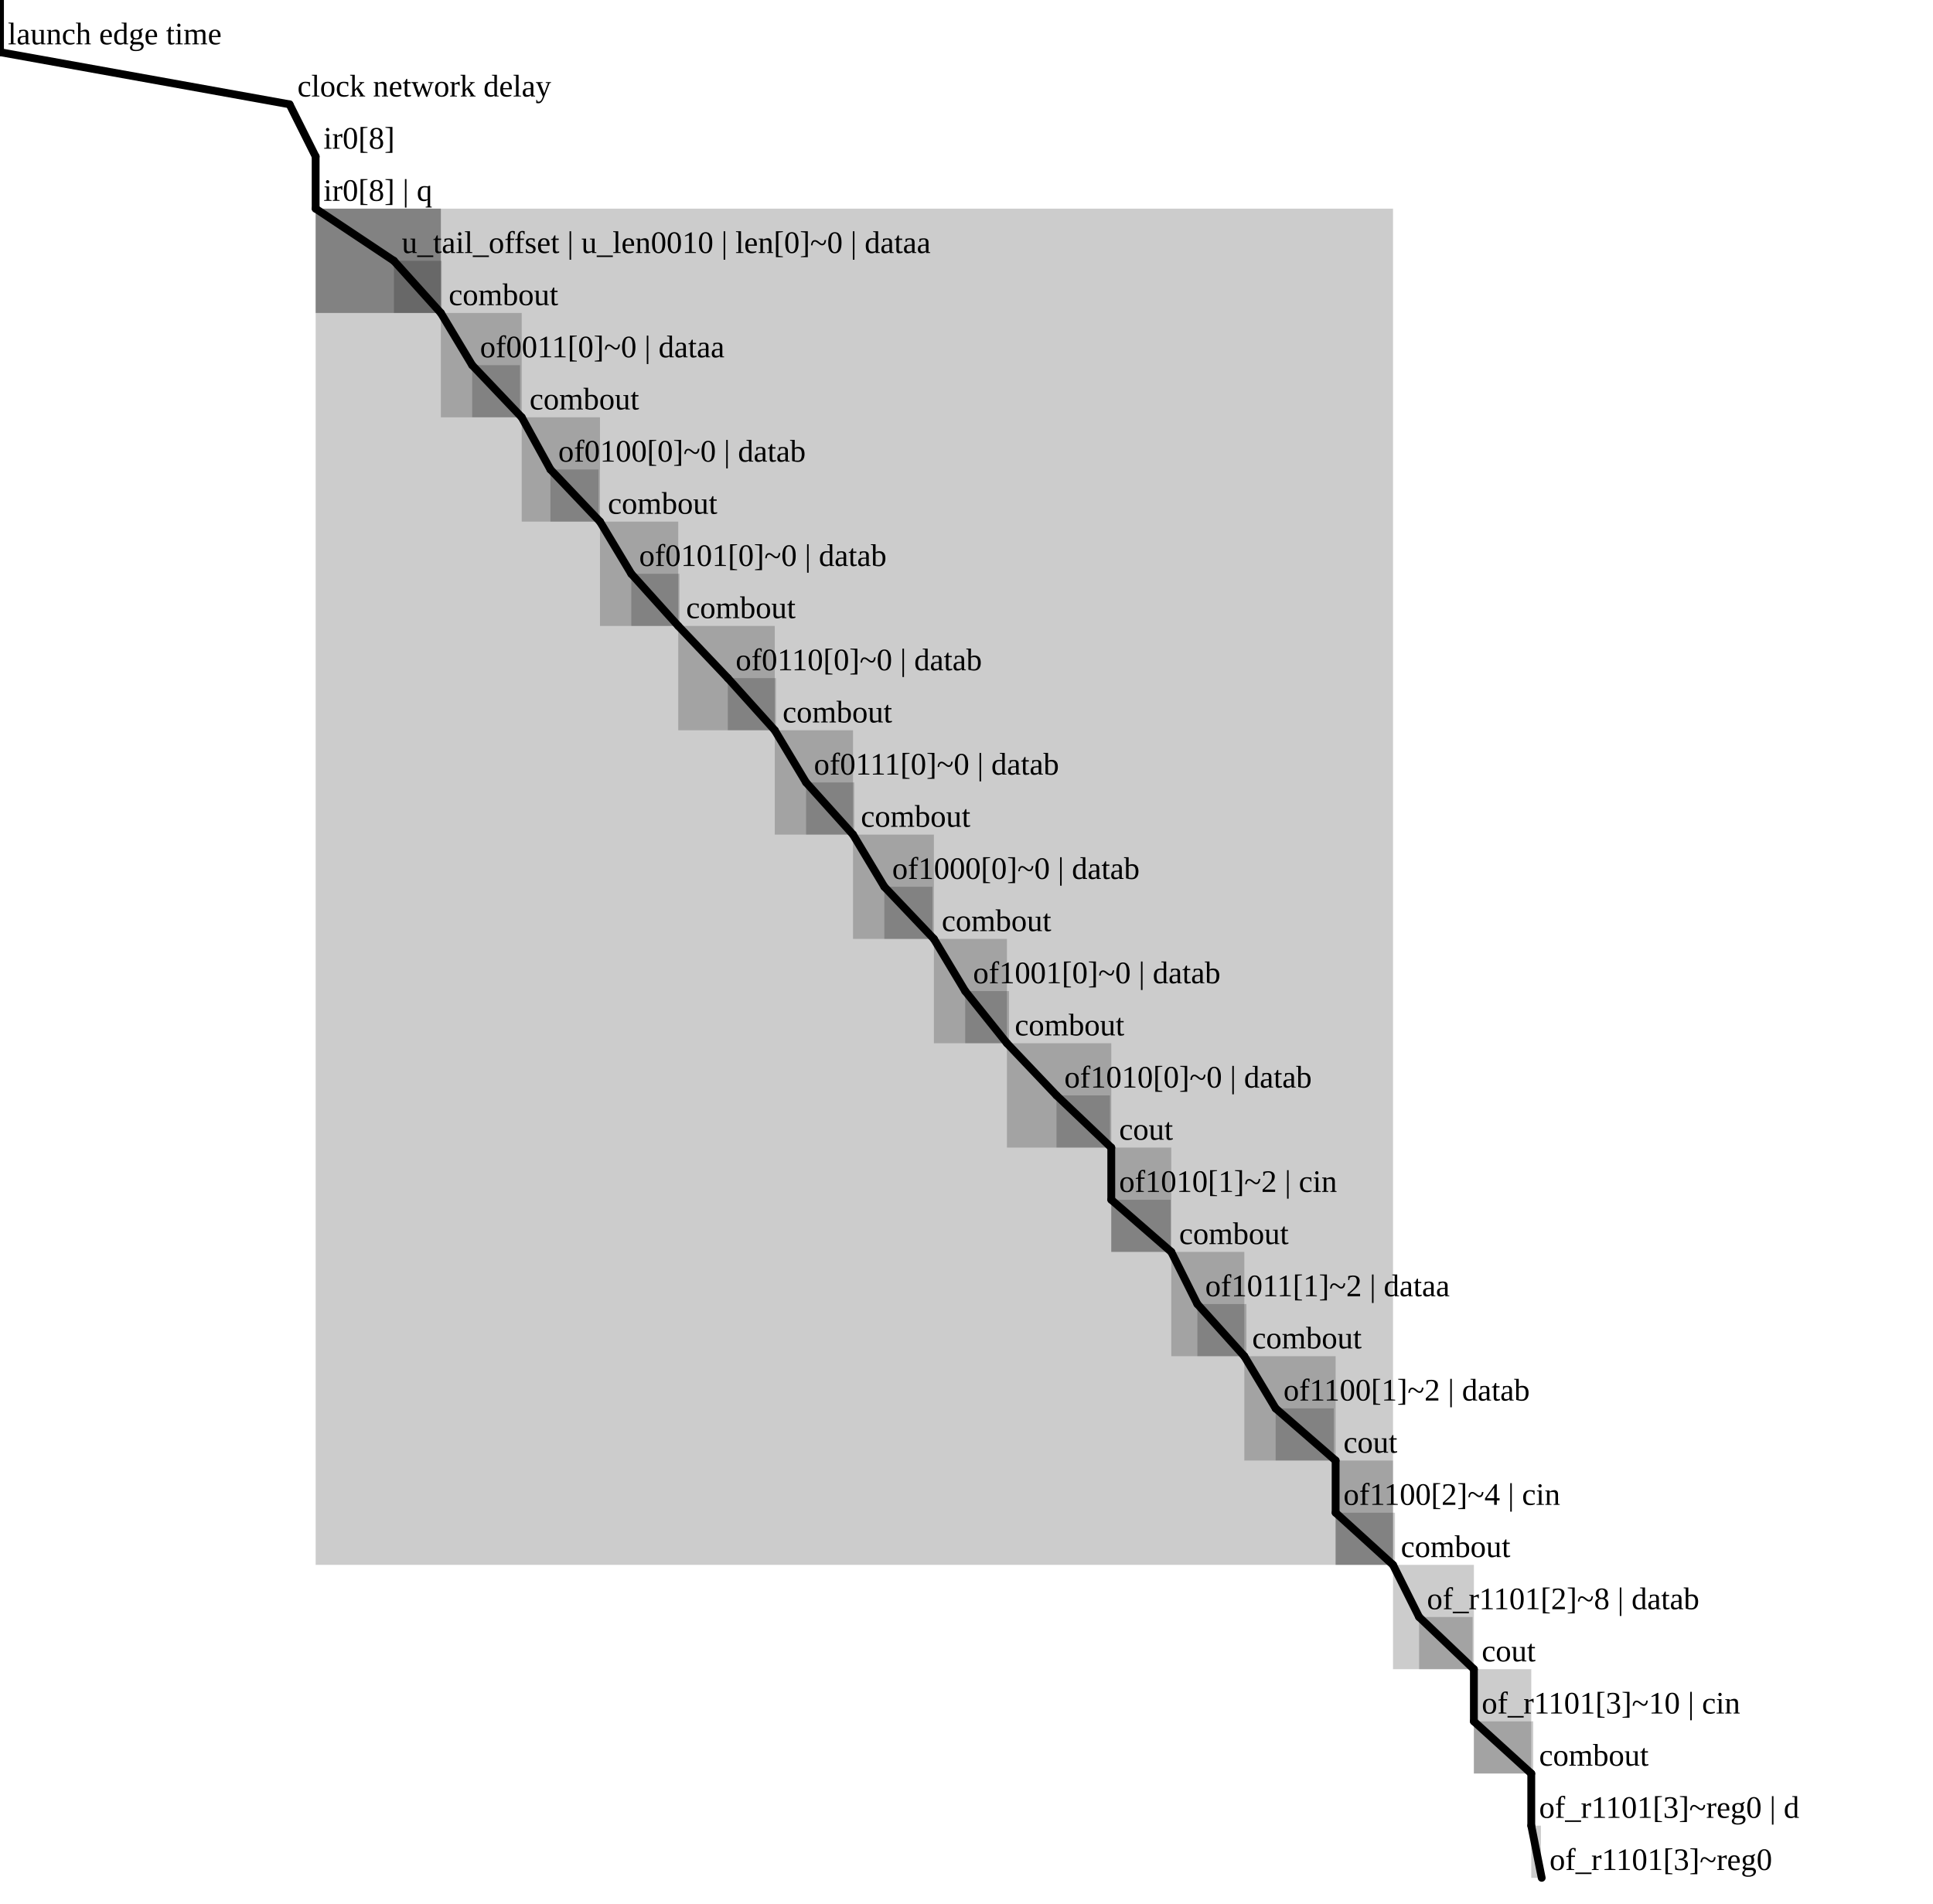
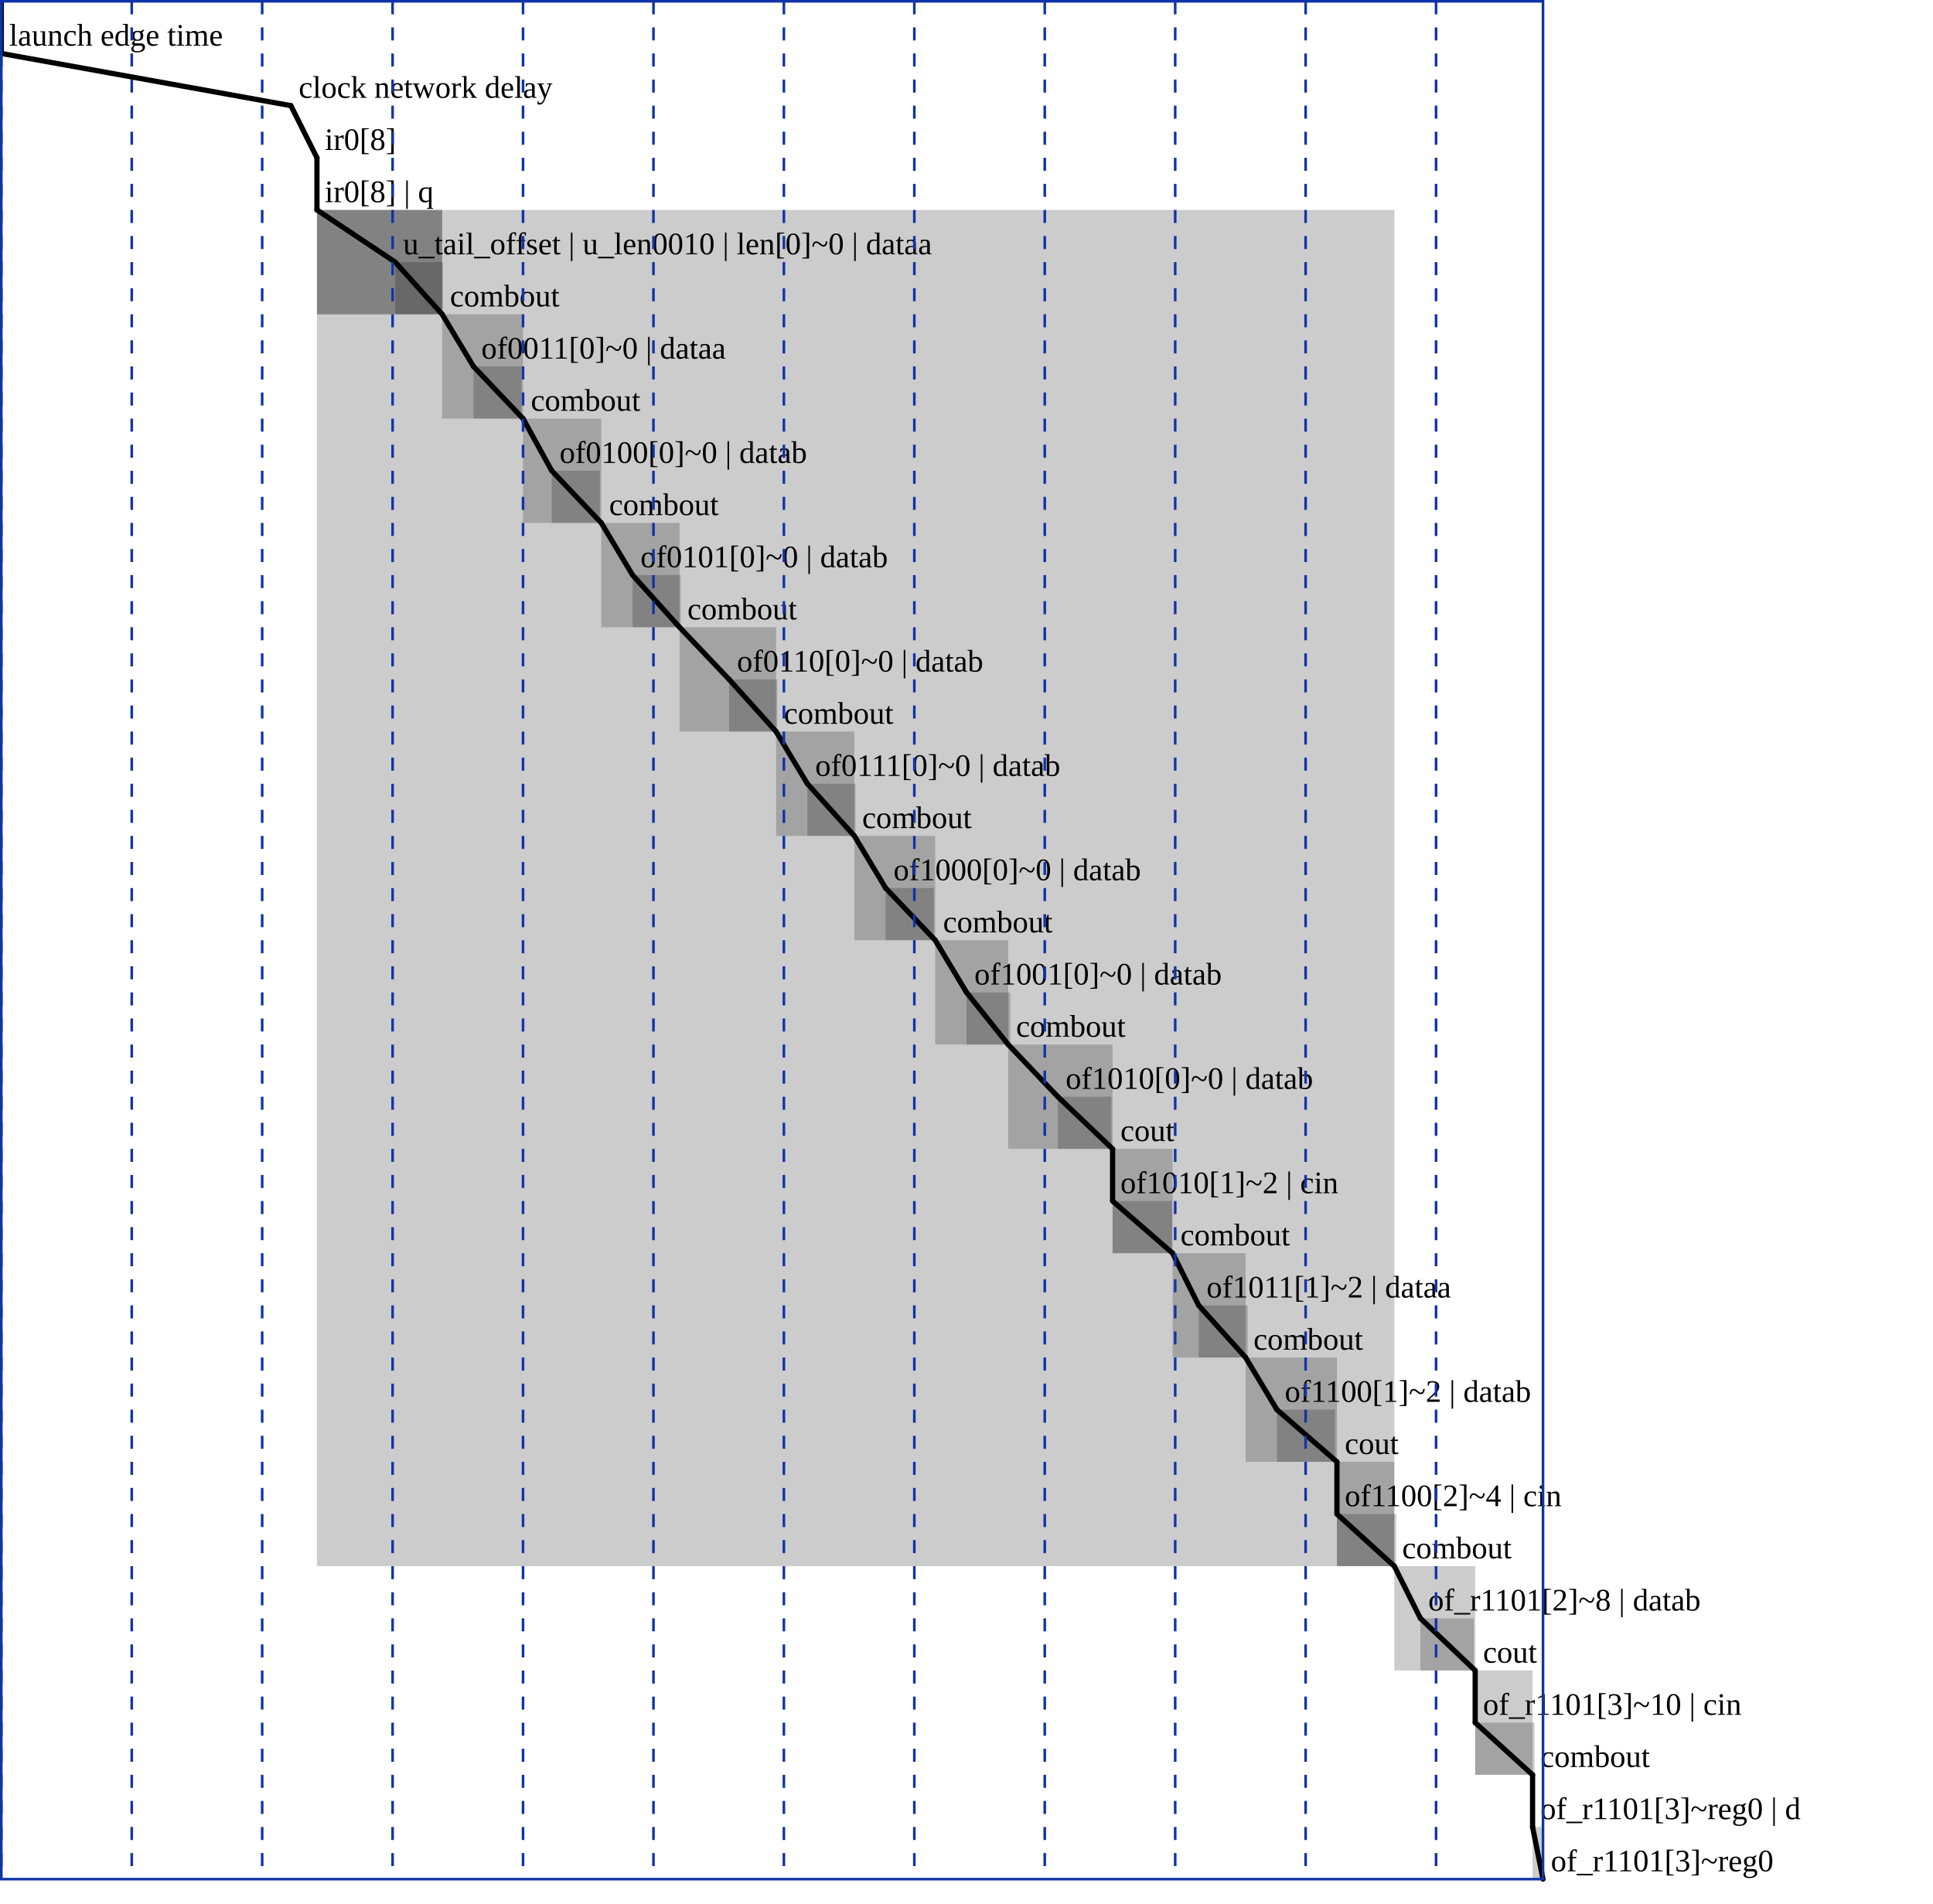
<svg xmlns="http://www.w3.org/2000/svg" viewBox="0 0 741 730" width="741" height="730">
-   <g>
+   <g transform="translate(0.5,0.5)">
    <g>
      <text x="3" y="17">launch edge time</text>
-       <line x1="0" y1="0" x2="0" y2="20" stroke="black" stroke-linecap="round" stroke-width="3" />
+       <line x1="0" y1="0" x2="0" y2="20" stroke="black" stroke-linecap="round" stroke-width="2" />
    </g>
    <g>
      <text x="114" y="37">clock network delay</text>
-       <line x1="0" y1="20" x2="111" y2="40" stroke="black" stroke-linecap="round" stroke-width="3" />
+       <line x1="0" y1="20" x2="111" y2="40" stroke="black" stroke-linecap="round" stroke-width="2" />
    </g>
    <g>
      <text x="124" y="57">ir0[8]</text>
-       <line x1="111" y1="40" x2="121" y2="60" stroke="black" stroke-linecap="round" stroke-width="3" />
+       <line x1="111" y1="40" x2="121" y2="60" stroke="black" stroke-linecap="round" stroke-width="2" />
    </g>
    <g>
      <text x="124" y="77">ir0[8] | q</text>
      <rect x="121" y="60" width="0" height="20" fill-opacity="0.2" />
-       <line x1="121" y1="60" x2="121" y2="80" stroke="black" stroke-linecap="round" stroke-width="3" />
+       <line x1="121" y1="60" x2="121" y2="80" stroke="black" stroke-linecap="round" stroke-width="2" />
    </g>
    <g>
      <rect x="121" y="60" width="0" height="20" fill-opacity="0.2" />
      <text x="154" y="97">u_tail_offset | u_len0010 | len[0]~0 | dataa</text>
-       <line x1="121" y1="80" x2="151" y2="100" stroke="black" stroke-linecap="round" stroke-width="3" />
+       <line x1="121" y1="80" x2="151" y2="100" stroke="black" stroke-linecap="round" stroke-width="2" />
    </g>
    <g>
      <text x="172" y="117">combout</text>
      <rect x="151" y="100" width="18.3" height="20" fill-opacity="0.2" />
-       <line x1="151" y1="100" x2="169" y2="120" stroke="black" stroke-linecap="round" stroke-width="3" />
+       <line x1="151" y1="100" x2="169" y2="120" stroke="black" stroke-linecap="round" stroke-width="2" />
    </g>
    <g>
      <rect x="121" y="80" width="48" height="40" fill-opacity="0.2" />
      <rect x="121" y="80" width="48" height="40" fill-opacity="0.2" />
      <text x="184" y="137">of0011[0]~0 | dataa</text>
-       <line x1="169" y1="120" x2="181" y2="140" stroke="black" stroke-linecap="round" stroke-width="3" />
+       <line x1="169" y1="120" x2="181" y2="140" stroke="black" stroke-linecap="round" stroke-width="2" />
    </g>
    <g>
      <text x="203" y="157">combout</text>
      <rect x="181" y="140" width="18.35" height="20" fill-opacity="0.2" />
-       <line x1="181" y1="140" x2="200" y2="160" stroke="black" stroke-linecap="round" stroke-width="3" />
+       <line x1="181" y1="140" x2="200" y2="160" stroke="black" stroke-linecap="round" stroke-width="2" />
    </g>
    <g>
      <rect x="169" y="120" width="31" height="40" fill-opacity="0.2" />
      <text x="214" y="177">of0100[0]~0 | datab</text>
-       <line x1="200" y1="160" x2="211" y2="180" stroke="black" stroke-linecap="round" stroke-width="3" />
+       <line x1="200" y1="160" x2="211" y2="180" stroke="black" stroke-linecap="round" stroke-width="2" />
    </g>
    <g>
      <text x="233" y="197">combout</text>
      <rect x="211" y="180" width="18.45" height="20" fill-opacity="0.2" />
-       <line x1="211" y1="180" x2="230" y2="200" stroke="black" stroke-linecap="round" stroke-width="3" />
+       <line x1="211" y1="180" x2="230" y2="200" stroke="black" stroke-linecap="round" stroke-width="2" />
    </g>
    <g>
      <rect x="200" y="160" width="30" height="40" fill-opacity="0.2" />
      <text x="245" y="217">of0101[0]~0 | datab</text>
-       <line x1="230" y1="200" x2="242" y2="220" stroke="black" stroke-linecap="round" stroke-width="3" />
+       <line x1="230" y1="200" x2="242" y2="220" stroke="black" stroke-linecap="round" stroke-width="2" />
    </g>
    <g>
      <text x="263" y="237">combout</text>
      <rect x="242" y="220" width="18.45" height="20" fill-opacity="0.2" />
-       <line x1="242" y1="220" x2="260" y2="240" stroke="black" stroke-linecap="round" stroke-width="3" />
+       <line x1="242" y1="220" x2="260" y2="240" stroke="black" stroke-linecap="round" stroke-width="2" />
    </g>
    <g>
      <rect x="230" y="200" width="30" height="40" fill-opacity="0.2" />
      <text x="282" y="257">of0110[0]~0 | datab</text>
-       <line x1="260" y1="240" x2="279" y2="260" stroke="black" stroke-linecap="round" stroke-width="3" />
+       <line x1="260" y1="240" x2="279" y2="260" stroke="black" stroke-linecap="round" stroke-width="2" />
    </g>
    <g>
      <text x="300" y="277">combout</text>
      <rect x="279" y="260" width="18.45" height="20" fill-opacity="0.2" />
-       <line x1="279" y1="260" x2="297" y2="280" stroke="black" stroke-linecap="round" stroke-width="3" />
+       <line x1="279" y1="260" x2="297" y2="280" stroke="black" stroke-linecap="round" stroke-width="2" />
    </g>
    <g>
      <rect x="260" y="240" width="37" height="40" fill-opacity="0.2" />
      <text x="312" y="297">of0111[0]~0 | datab</text>
-       <line x1="297" y1="280" x2="309" y2="300" stroke="black" stroke-linecap="round" stroke-width="3" />
+       <line x1="297" y1="280" x2="309" y2="300" stroke="black" stroke-linecap="round" stroke-width="2" />
    </g>
    <g>
      <text x="330" y="317">combout</text>
      <rect x="309" y="300" width="18.45" height="20" fill-opacity="0.2" />
-       <line x1="309" y1="300" x2="327" y2="320" stroke="black" stroke-linecap="round" stroke-width="3" />
+       <line x1="309" y1="300" x2="327" y2="320" stroke="black" stroke-linecap="round" stroke-width="2" />
    </g>
    <g>
      <rect x="297" y="280" width="30" height="40" fill-opacity="0.2" />
      <text x="342" y="337">of1000[0]~0 | datab</text>
-       <line x1="327" y1="320" x2="339" y2="340" stroke="black" stroke-linecap="round" stroke-width="3" />
+       <line x1="327" y1="320" x2="339" y2="340" stroke="black" stroke-linecap="round" stroke-width="2" />
    </g>
    <g>
      <text x="361" y="357">combout</text>
      <rect x="339" y="340" width="18.45" height="20" fill-opacity="0.2" />
-       <line x1="339" y1="340" x2="358" y2="360" stroke="black" stroke-linecap="round" stroke-width="3" />
+       <line x1="339" y1="340" x2="358" y2="360" stroke="black" stroke-linecap="round" stroke-width="2" />
    </g>
    <g>
      <rect x="327" y="320" width="31" height="40" fill-opacity="0.2" />
      <text x="373" y="377">of1001[0]~0 | datab</text>
-       <line x1="358" y1="360" x2="370" y2="380" stroke="black" stroke-linecap="round" stroke-width="3" />
+       <line x1="358" y1="360" x2="370" y2="380" stroke="black" stroke-linecap="round" stroke-width="2" />
    </g>
    <g>
      <text x="389" y="397">combout</text>
      <rect x="370" y="380" width="16.8" height="20" fill-opacity="0.2" />
-       <line x1="370" y1="380" x2="386" y2="400" stroke="black" stroke-linecap="round" stroke-width="3" />
+       <line x1="370" y1="380" x2="386" y2="400" stroke="black" stroke-linecap="round" stroke-width="2" />
    </g>
    <g>
      <rect x="358" y="360" width="28" height="40" fill-opacity="0.2" />
      <text x="408" y="417">of1010[0]~0 | datab</text>
-       <line x1="386" y1="400" x2="405" y2="420" stroke="black" stroke-linecap="round" stroke-width="3" />
+       <line x1="386" y1="400" x2="405" y2="420" stroke="black" stroke-linecap="round" stroke-width="2" />
    </g>
    <g>
      <text x="429" y="437">cout</text>
      <rect x="405" y="420" width="20.5" height="20" fill-opacity="0.2" />
-       <line x1="405" y1="420" x2="426" y2="440" stroke="black" stroke-linecap="round" stroke-width="3" />
+       <line x1="405" y1="420" x2="426" y2="440" stroke="black" stroke-linecap="round" stroke-width="2" />
    </g>
    <g>
      <rect x="386" y="400" width="40" height="40" fill-opacity="0.2" />
      <text x="429" y="457">of1010[1]~2 | cin</text>
-       <line x1="426" y1="440" x2="426" y2="460" stroke="black" stroke-linecap="round" stroke-width="3" />
+       <line x1="426" y1="440" x2="426" y2="460" stroke="black" stroke-linecap="round" stroke-width="2" />
    </g>
    <g>
      <text x="452" y="477">combout</text>
      <rect x="426" y="460" width="22.75" height="20" fill-opacity="0.2" />
-       <line x1="426" y1="460" x2="449" y2="480" stroke="black" stroke-linecap="round" stroke-width="3" />
+       <line x1="426" y1="460" x2="449" y2="480" stroke="black" stroke-linecap="round" stroke-width="2" />
    </g>
    <g>
      <rect x="426" y="440" width="23" height="40" fill-opacity="0.2" />
      <text x="462" y="497">of1011[1]~2 | dataa</text>
-       <line x1="449" y1="480" x2="459" y2="500" stroke="black" stroke-linecap="round" stroke-width="3" />
+       <line x1="449" y1="480" x2="459" y2="500" stroke="black" stroke-linecap="round" stroke-width="2" />
    </g>
    <g>
      <text x="480" y="517">combout</text>
      <rect x="459" y="500" width="18.8" height="20" fill-opacity="0.2" />
-       <line x1="459" y1="500" x2="477" y2="520" stroke="black" stroke-linecap="round" stroke-width="3" />
+       <line x1="459" y1="500" x2="477" y2="520" stroke="black" stroke-linecap="round" stroke-width="2" />
    </g>
    <g>
      <rect x="449" y="480" width="28" height="40" fill-opacity="0.2" />
      <text x="492" y="537">of1100[1]~2 | datab</text>
-       <line x1="477" y1="520" x2="489" y2="540" stroke="black" stroke-linecap="round" stroke-width="3" />
+       <line x1="477" y1="520" x2="489" y2="540" stroke="black" stroke-linecap="round" stroke-width="2" />
    </g>
    <g>
      <text x="515" y="557">cout</text>
      <rect x="489" y="540" width="22.3" height="20" fill-opacity="0.2" />
-       <line x1="489" y1="540" x2="512" y2="560" stroke="black" stroke-linecap="round" stroke-width="3" />
+       <line x1="489" y1="540" x2="512" y2="560" stroke="black" stroke-linecap="round" stroke-width="2" />
    </g>
    <g>
      <rect x="477" y="520" width="35" height="40" fill-opacity="0.2" />
      <text x="515" y="577">of1100[2]~4 | cin</text>
-       <line x1="512" y1="560" x2="512" y2="580" stroke="black" stroke-linecap="round" stroke-width="3" />
+       <line x1="512" y1="560" x2="512" y2="580" stroke="black" stroke-linecap="round" stroke-width="2" />
    </g>
    <g>
      <text x="537" y="597">combout</text>
      <rect x="512" y="580" width="22.75" height="20" fill-opacity="0.2" />
-       <line x1="512" y1="580" x2="534" y2="600" stroke="black" stroke-linecap="round" stroke-width="3" />
+       <line x1="512" y1="580" x2="534" y2="600" stroke="black" stroke-linecap="round" stroke-width="2" />
    </g>
    <g>
      <rect x="121" y="80" width="413" height="520" fill-opacity="0.2" />
      <rect x="512" y="560" width="22" height="40" fill-opacity="0.2" />
      <text x="547" y="617">of_r1101[2]~8 | datab</text>
-       <line x1="534" y1="600" x2="544" y2="620" stroke="black" stroke-linecap="round" stroke-width="3" />
+       <line x1="534" y1="600" x2="544" y2="620" stroke="black" stroke-linecap="round" stroke-width="2" />
    </g>
    <g>
      <text x="568" y="637">cout</text>
      <rect x="544" y="620" width="20.5" height="20" fill-opacity="0.2" />
-       <line x1="544" y1="620" x2="565" y2="640" stroke="black" stroke-linecap="round" stroke-width="3" />
+       <line x1="544" y1="620" x2="565" y2="640" stroke="black" stroke-linecap="round" stroke-width="2" />
    </g>
    <g>
      <rect x="534" y="600" width="31" height="40" fill-opacity="0.2" />
      <text x="568" y="657">of_r1101[3]~10 | cin</text>
-       <line x1="565" y1="640" x2="565" y2="660" stroke="black" stroke-linecap="round" stroke-width="3" />
+       <line x1="565" y1="640" x2="565" y2="660" stroke="black" stroke-linecap="round" stroke-width="2" />
    </g>
    <g>
      <text x="590" y="677">combout</text>
      <rect x="565" y="660" width="22.75" height="20" fill-opacity="0.2" />
-       <line x1="565" y1="660" x2="587" y2="680" stroke="black" stroke-linecap="round" stroke-width="3" />
+       <line x1="565" y1="660" x2="587" y2="680" stroke="black" stroke-linecap="round" stroke-width="2" />
    </g>
    <g>
      <rect x="565" y="640" width="22" height="40" fill-opacity="0.2" />
      <text x="590" y="697">of_r1101[3]~reg0 | d</text>
-       <line x1="587" y1="680" x2="587" y2="700" stroke="black" stroke-linecap="round" stroke-width="3" />
+       <line x1="587" y1="680" x2="587" y2="700" stroke="black" stroke-linecap="round" stroke-width="2" />
    </g>
    <g>
      <rect x="587" y="680" width="0" height="20" fill-opacity="0.2" />
      <text x="594" y="717">of_r1101[3]~reg0</text>
      <rect x="587" y="700" width="3.7" height="20" fill-opacity="0.2" />
-       <line x1="587" y1="700" x2="591" y2="720" stroke="black" stroke-linecap="round" stroke-width="3" />
+       <line x1="587" y1="700" x2="591" y2="720" stroke="black" stroke-linecap="round" stroke-width="2" />
+     </g>
+     <g>
+       <rect x="0" y="0" width="591" height="720" stroke="#13a" fill="none" />
+       <line x1="0" y1="0" x2="0" y2="720" stroke="#13a" stroke-dasharray="5, 5" />
+       <line x1="50" y1="0" x2="50" y2="720" stroke="#13a" stroke-dasharray="5, 5" />
+       <line x1="100" y1="0" x2="100" y2="720" stroke="#13a" stroke-dasharray="5, 5" />
+       <line x1="150" y1="0" x2="150" y2="720" stroke="#13a" stroke-dasharray="5, 5" />
+       <line x1="200" y1="0" x2="200" y2="720" stroke="#13a" stroke-dasharray="5, 5" />
+       <line x1="250" y1="0" x2="250" y2="720" stroke="#13a" stroke-dasharray="5, 5" />
+       <line x1="300" y1="0" x2="300" y2="720" stroke="#13a" stroke-dasharray="5, 5" />
+       <line x1="350" y1="0" x2="350" y2="720" stroke="#13a" stroke-dasharray="5, 5" />
+       <line x1="400" y1="0" x2="400" y2="720" stroke="#13a" stroke-dasharray="5, 5" />
+       <line x1="450" y1="0" x2="450" y2="720" stroke="#13a" stroke-dasharray="5, 5" />
+       <line x1="500" y1="0" x2="500" y2="720" stroke="#13a" stroke-dasharray="5, 5" />
+       <line x1="550" y1="0" x2="550" y2="720" stroke="#13a" stroke-dasharray="5, 5" />
    </g>
  </g>
</svg>
